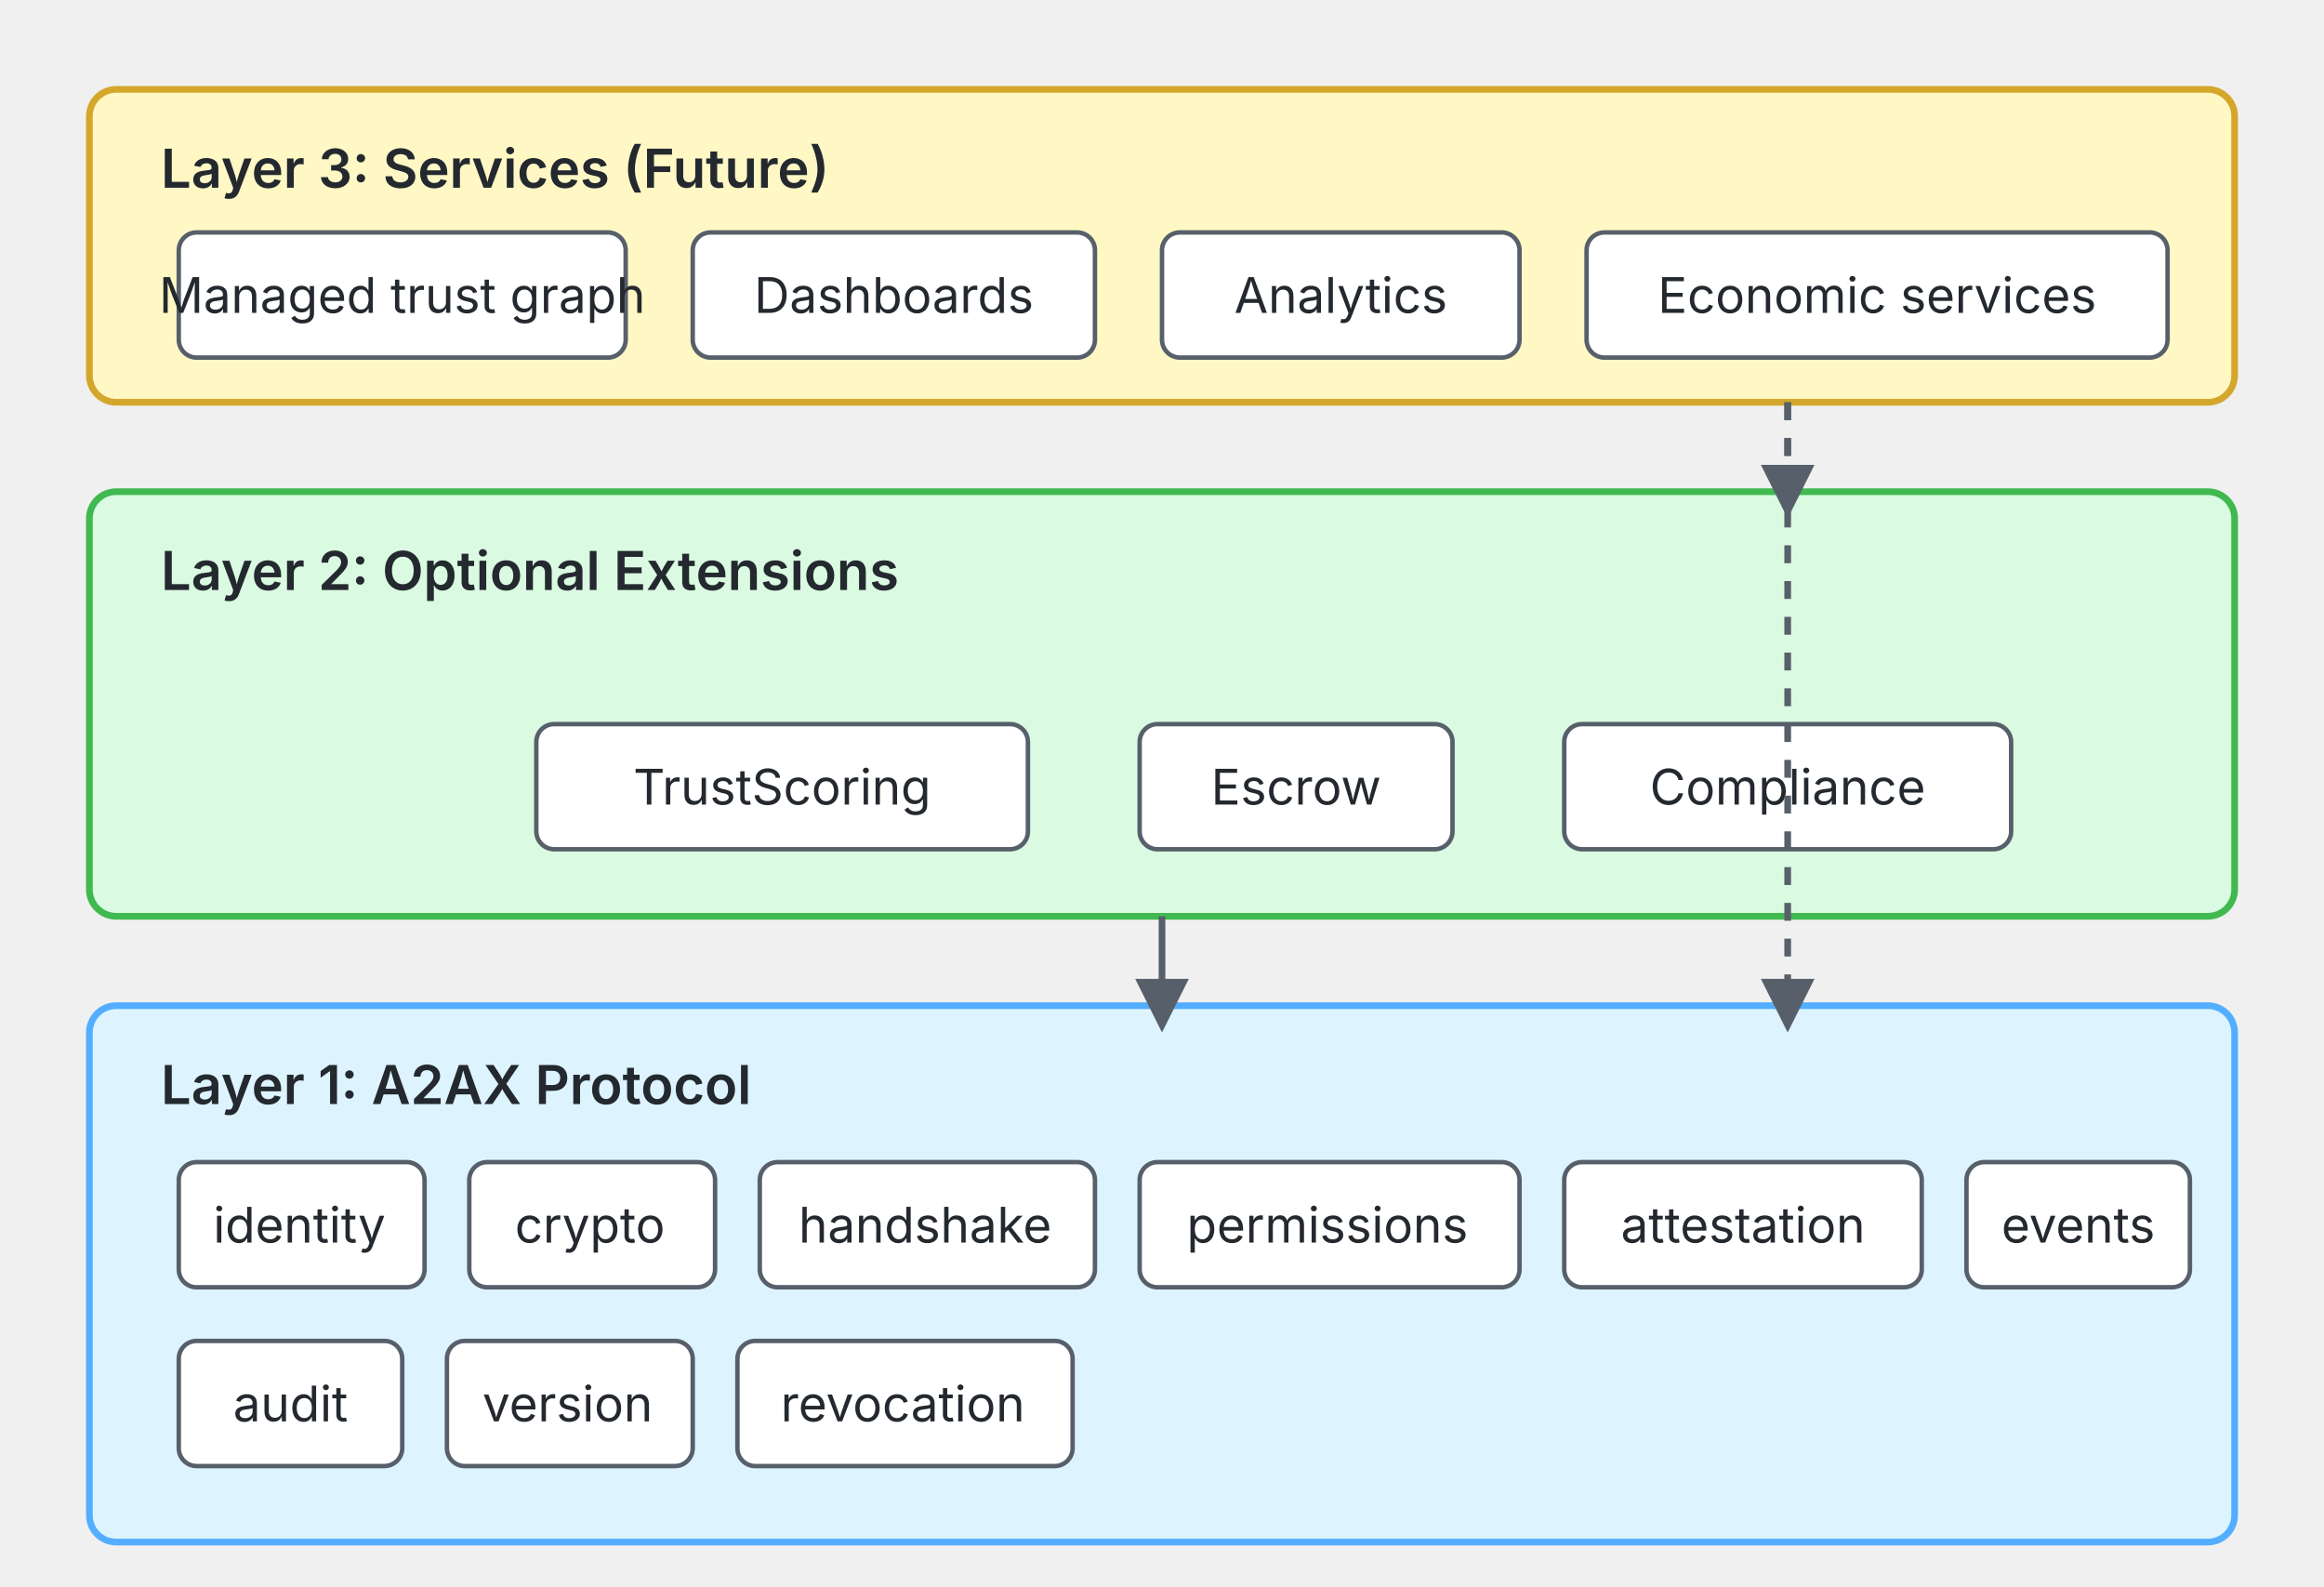
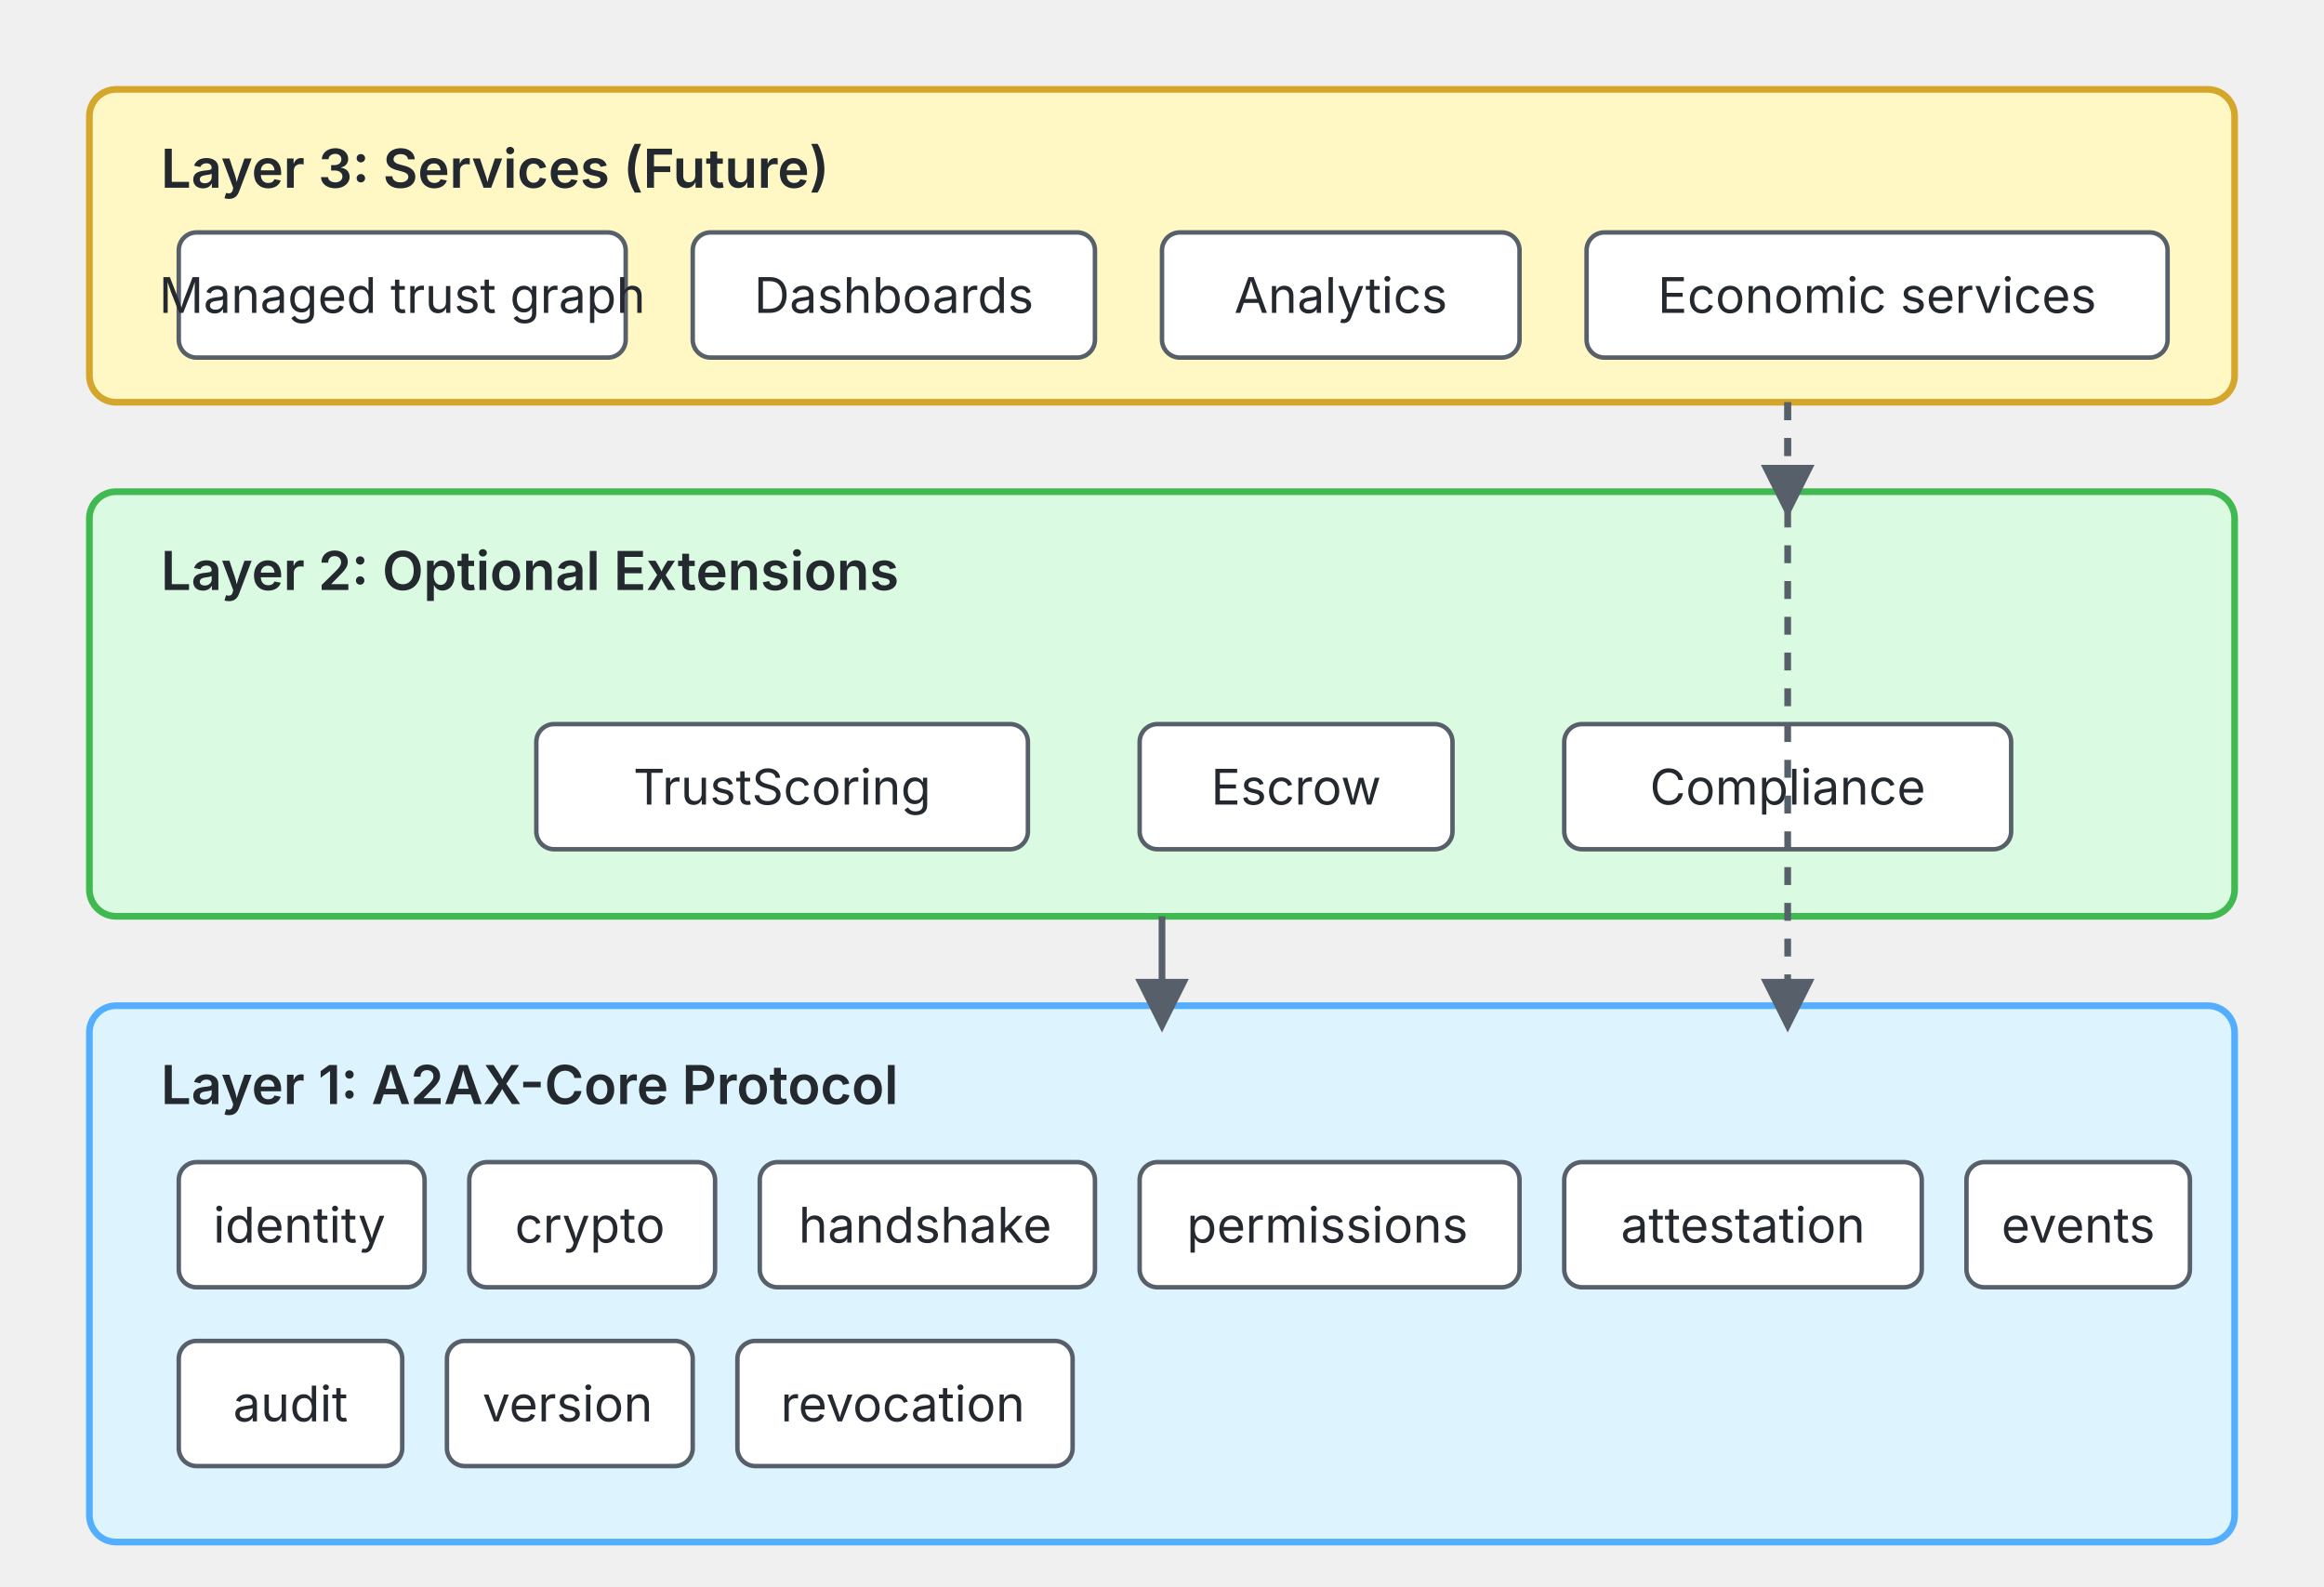
- <svg xmlns="http://www.w3.org/2000/svg" viewBox="0 0 520 355" width="520" height="355" role="img" aria-label="A2AX layered architecture diagram">
+ <svg xmlns="http://www.w3.org/2000/svg" viewBox="0 0 520 355" width="520" height="355" role="img" aria-label="A2AX-Core layered architecture diagram">
  <defs>
    <style>
      .layer-box { fill: #f6f8fa; stroke: #d0d7de; stroke-width: 1.5; }
      .layer1 { fill: #ddf4ff; stroke: #54aeff; }
      .layer2 { fill: #dafbe1; stroke: #3fb950; }
      .layer3 { fill: #fff8c5; stroke: #d4a72c; }
      .node { fill: #fff; stroke: #57606a; stroke-width: 1; }
      .arrow { stroke: #57606a; stroke-width: 1.5; fill: none; }
      .label { font: 11px -apple-system, BlinkMacSystemFont, 'Segoe UI', sans-serif; fill: #24292f; }
      .title { font: 12px -apple-system, BlinkMacSystemFont, 'Segoe UI', sans-serif; font-weight: 600; fill: #24292f; }
    </style>
  </defs>
  <rect class="layer-box layer3" x="20" y="20" width="480" height="70" rx="6" />
  <text class="title" x="36" y="42">Layer 3: Services (Future)</text>
  <rect class="node" x="40" y="52" width="100" height="28" rx="4" />
  <text class="label" x="90" y="70" text-anchor="middle">Managed trust graph</text>
  <rect class="node" x="155" y="52" width="90" height="28" rx="4" />
  <text class="label" x="200" y="70" text-anchor="middle">Dashboards</text>
  <rect class="node" x="260" y="52" width="80" height="28" rx="4" />
  <text class="label" x="300" y="70" text-anchor="middle">Analytics</text>
  <rect class="node" x="355" y="52" width="130" height="28" rx="4" />
  <text class="label" x="420" y="70" text-anchor="middle">Economic services</text>
  <rect class="layer-box layer2" x="20" y="110" width="480" height="95" rx="6" />
  <text class="title" x="36" y="132">Layer 2: Optional Extensions</text>
  <rect class="node" x="120" y="162" width="110" height="28" rx="4" />
  <text class="label" x="175" y="180" text-anchor="middle">TrustScoring</text>
  <rect class="node" x="255" y="162" width="70" height="28" rx="4" />
  <text class="label" x="290" y="180" text-anchor="middle">Escrow</text>
  <rect class="node" x="350" y="162" width="100" height="28" rx="4" />
  <text class="label" x="400" y="180" text-anchor="middle">Compliance</text>
  <rect class="layer-box layer1" x="20" y="225" width="480" height="120" rx="6" />
-   <text class="title" x="36" y="247">Layer 1: A2AX Protocol</text>
+   <text class="title" x="36" y="247">Layer 1: A2AX-Core Protocol</text>
  <rect class="node" x="40" y="260" width="55" height="28" rx="4" />
  <text class="label" x="67" y="278" text-anchor="middle">identity</text>
  <rect class="node" x="105" y="260" width="55" height="28" rx="4" />
  <text class="label" x="132" y="278" text-anchor="middle">crypto</text>
  <rect class="node" x="170" y="260" width="75" height="28" rx="4" />
  <text class="label" x="207" y="278" text-anchor="middle">handshake</text>
  <rect class="node" x="255" y="260" width="85" height="28" rx="4" />
  <text class="label" x="297" y="278" text-anchor="middle">permissions</text>
  <rect class="node" x="350" y="260" width="80" height="28" rx="4" />
  <text class="label" x="390" y="278" text-anchor="middle">attestation</text>
  <rect class="node" x="440" y="260" width="50" height="28" rx="4" />
  <text class="label" x="465" y="278" text-anchor="middle">events</text>
  <rect class="node" x="40" y="300" width="50" height="28" rx="4" />
  <text class="label" x="65" y="318" text-anchor="middle">audit</text>
  <rect class="node" x="100" y="300" width="55" height="28" rx="4" />
  <text class="label" x="127" y="318" text-anchor="middle">version</text>
  <rect class="node" x="165" y="300" width="75" height="28" rx="4" />
  <text class="label" x="202" y="318" text-anchor="middle">revocation</text>
  <defs>
    <marker id="arrow" markerWidth="8" markerHeight="8" refX="4" refY="4" orient="auto">
      <path d="M 0 0 L 8 4 L 0 8 Z" fill="#57606a" />
    </marker>
  </defs>
  <path class="arrow" d="M 260 205 L 260 225" marker-end="url(#arrow)" />
  <path class="arrow" d="M 400 90 L 400 110" stroke-dasharray="4 4" marker-end="url(#arrow)" />
  <path class="arrow" d="M 400 90 L 400 225" stroke-dasharray="4 4" marker-end="url(#arrow)" />
</svg>
